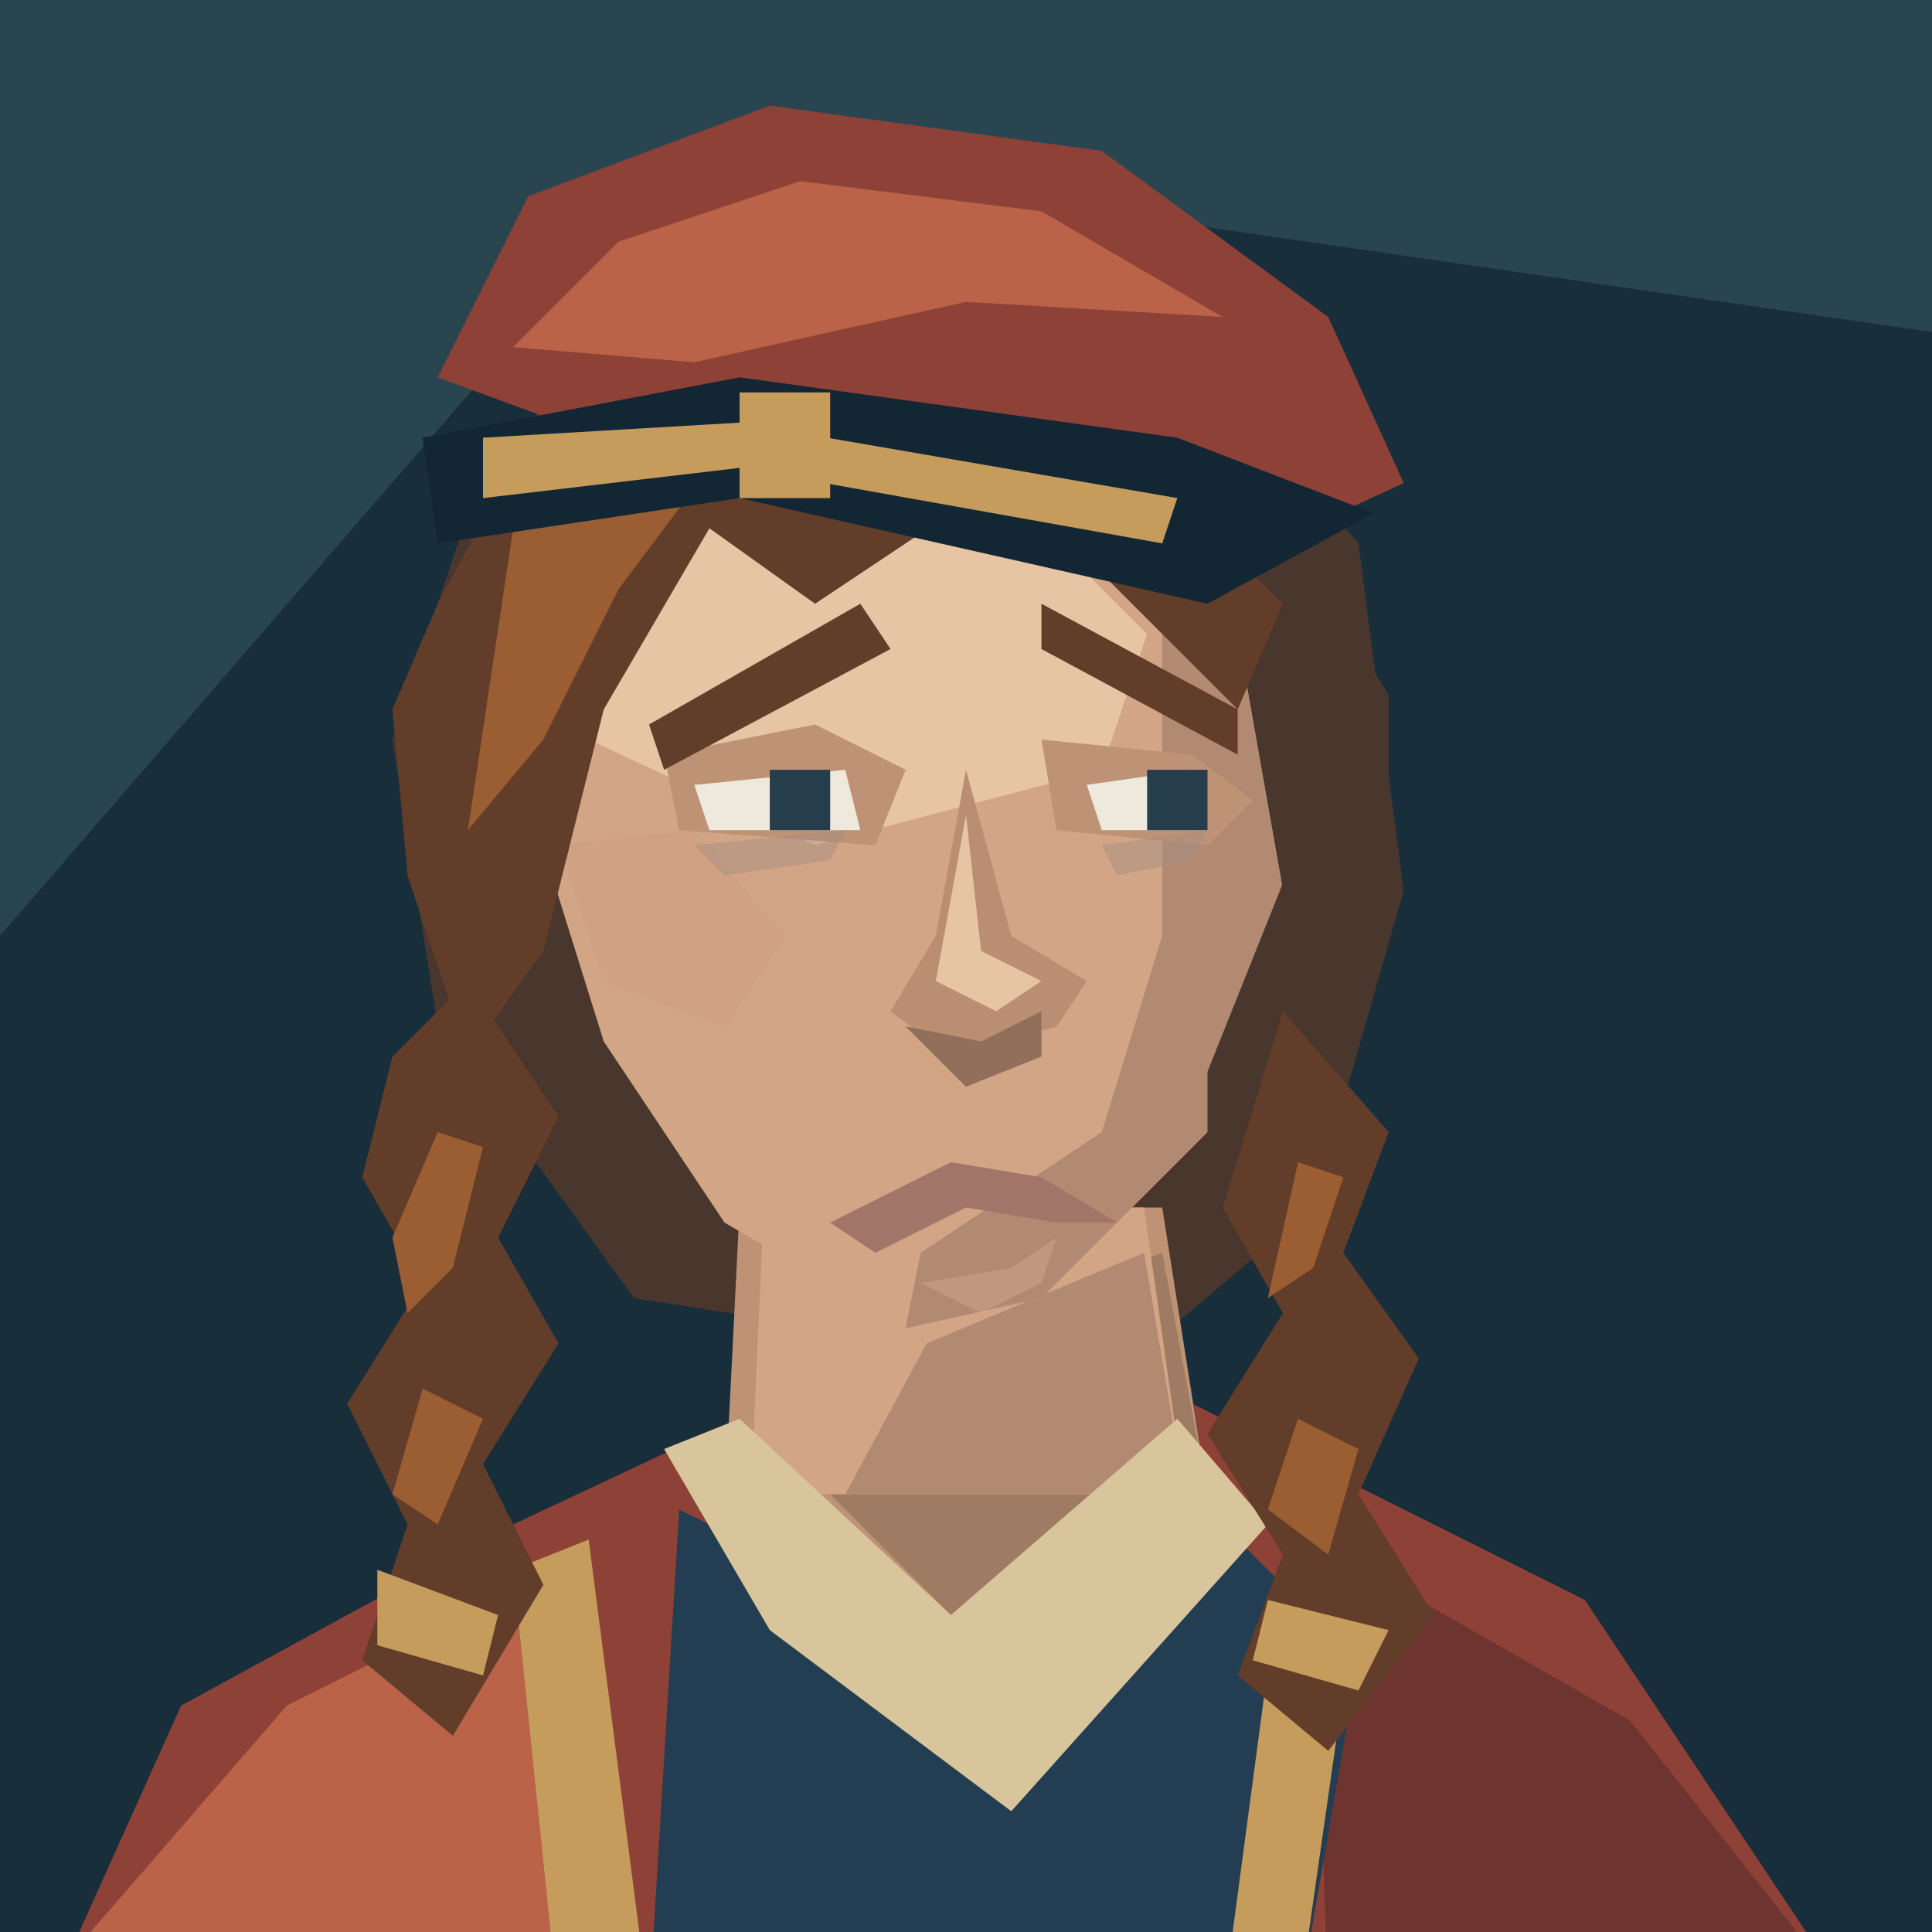
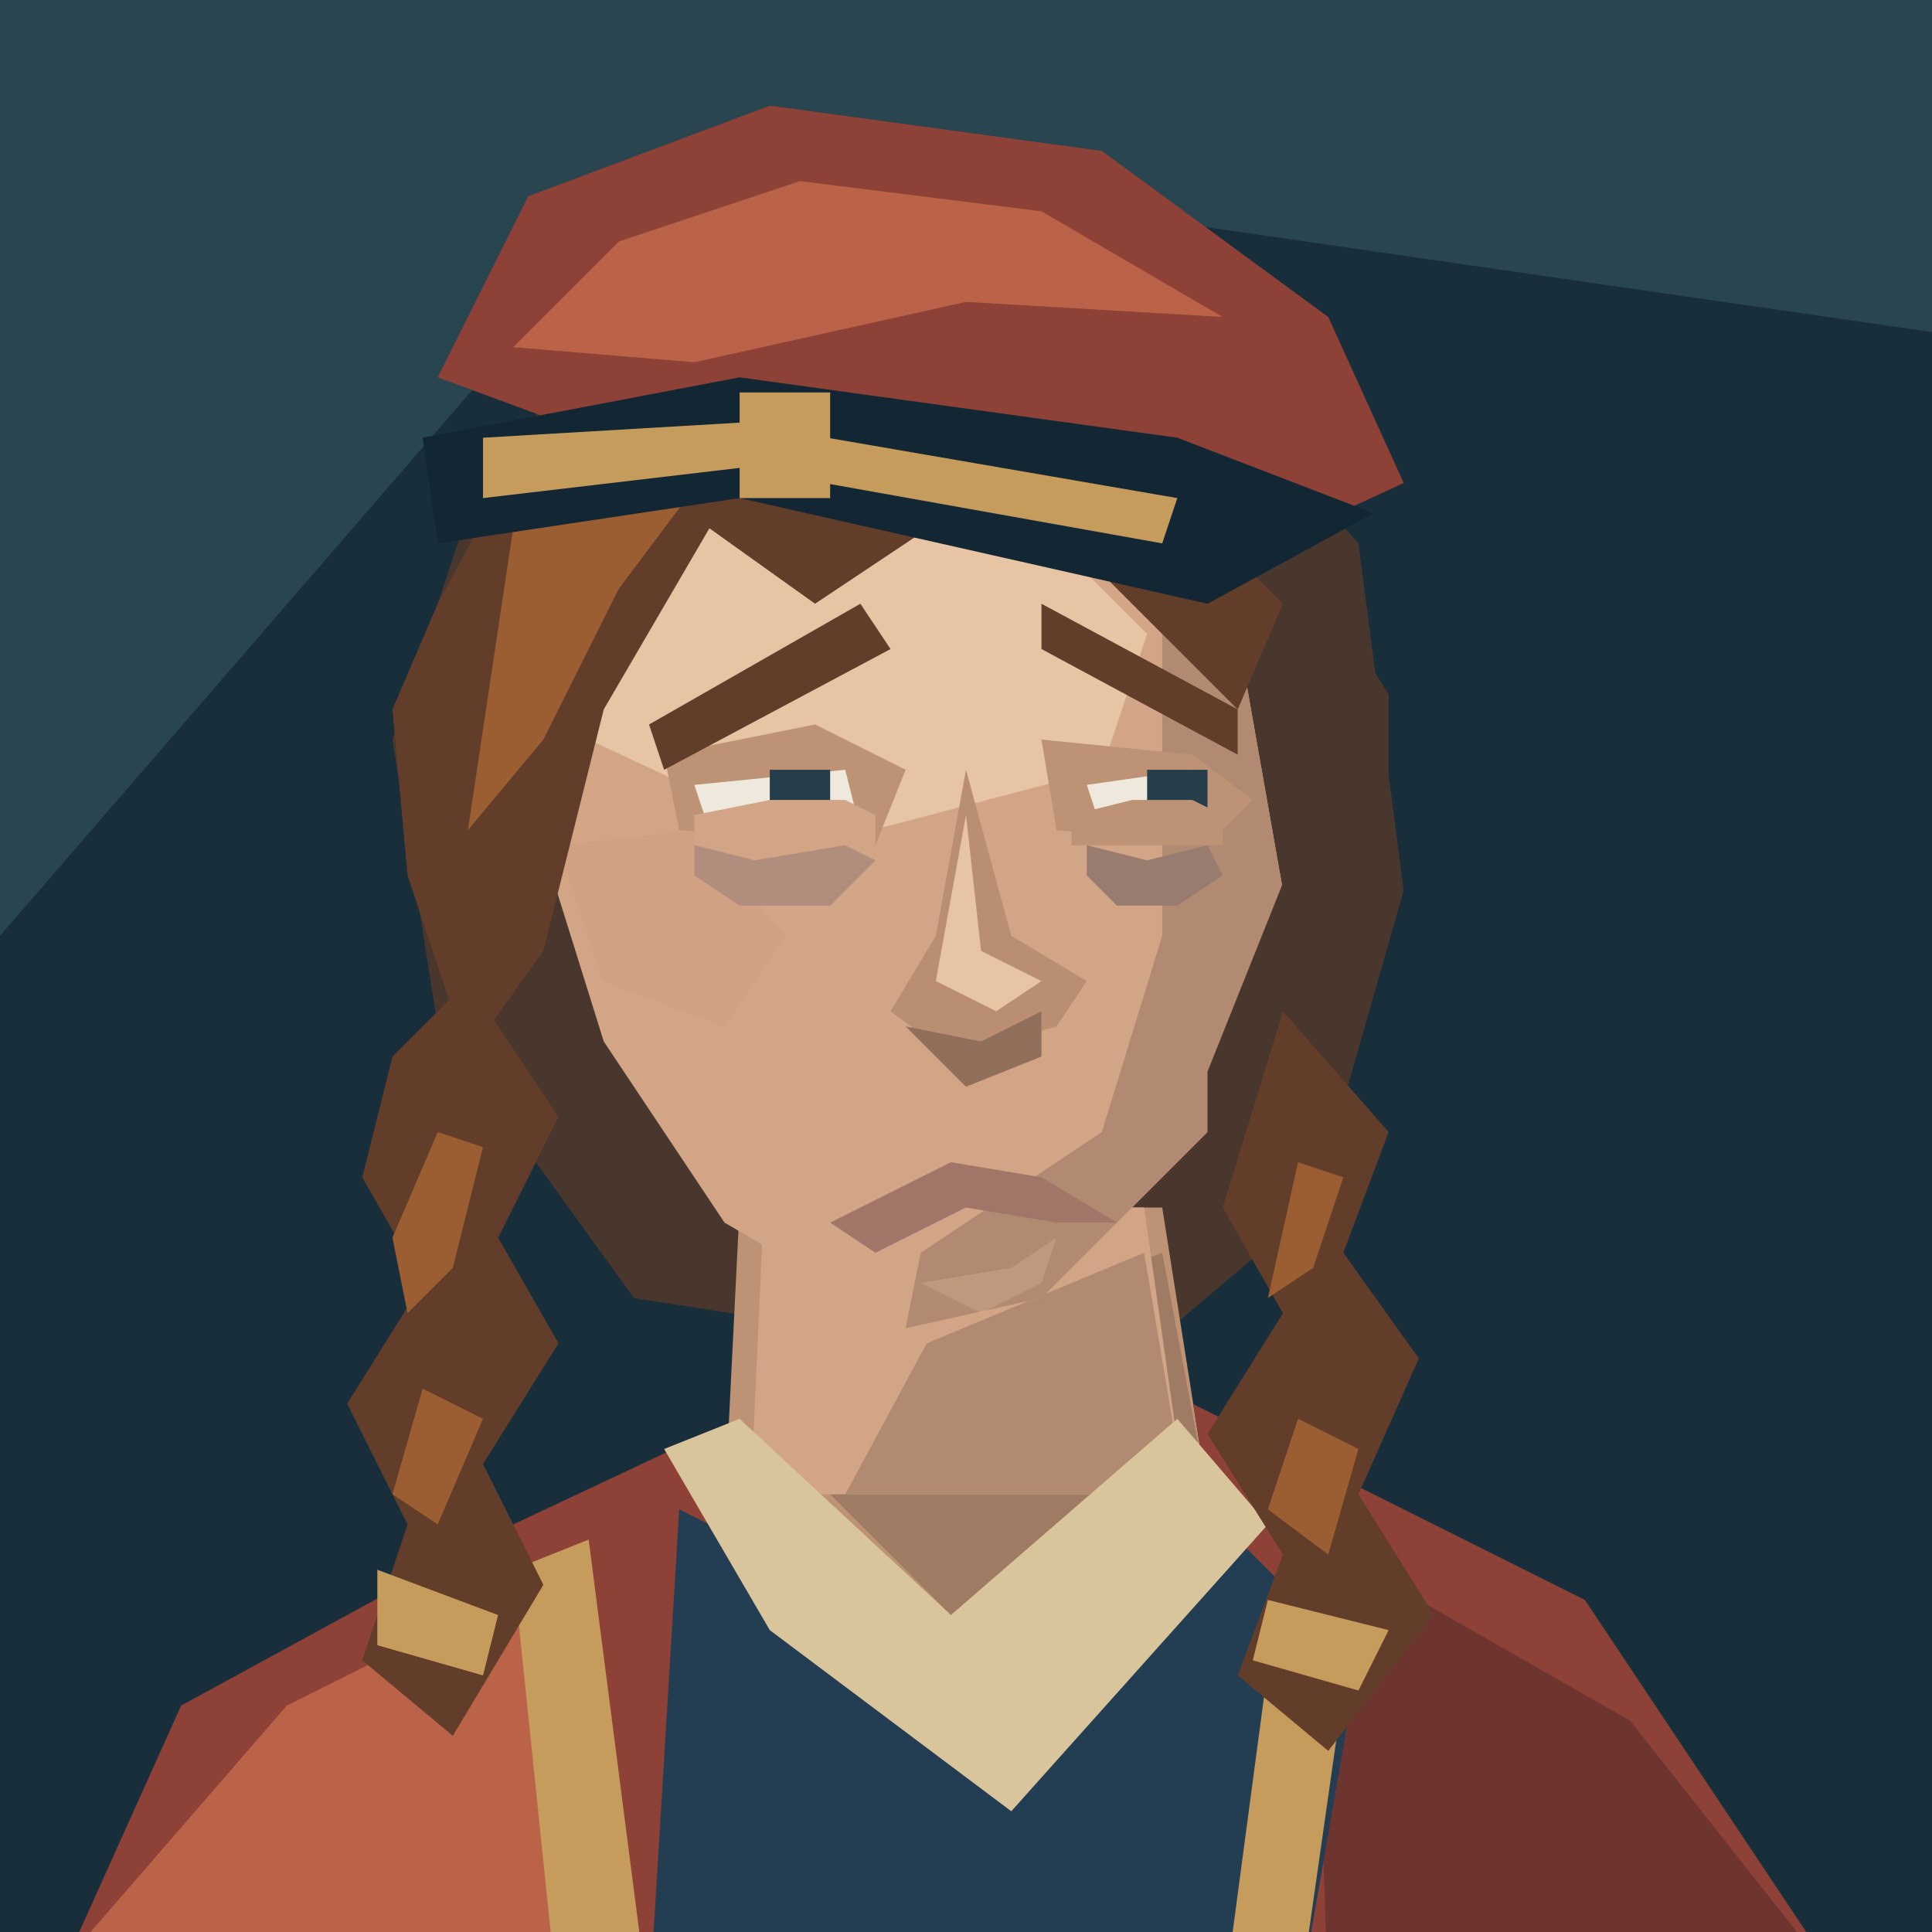
<svg xmlns="http://www.w3.org/2000/svg" width="128" height="128" viewBox="0 0 128 128">
  <path d="M0 0H128V128H0Z" fill="#182e3b" />
  <path d="M0 0H128V22L45 10L0 62Z" fill="#294550" />
  <path d="M31 34L40 21 58 15 77 21 90 36 93 59 87 80 74 91 42 86 29 68 26 49Z" fill="#49362c" />
  <g transform="translate(0 5)" data-part="neck">
    <path d="M49 75L48 95 64 106 80 94 77 75Z" fill="#bd9275" />
    <path d="M61 84L77 78 80 94 65 104 55 94Z" fill="#a07b63" />
  </g>
  <g data-part="neck-root">
    <polygon points="50.60,80 49.74,99 78.50,99 78.50,99 75.80,80" fill="#d1a585" />
    <polygon points="61.40,89 75.80,83 78.50,99 78.50,99 56.00,99 56.00,99" fill="#b18a71" />
  </g>
  <g transform="translate(0 5)" data-part="clothing">
    <defs>
      <clipPath id="shoulder-neckline" clipPathUnits="userSpaceOnUse">
        <path d="M0 0H128V160H0Z M49 75L48 95 64 106 80 94 77 75Z" clip-rule="evenodd" />
      </clipPath>
    </defs>
    <g clip-path="url(#shoulder-neckline)">
      <path d="M3 128L12 108 34 96 51 88H79L105 101 123 128Z" fill="#8e4136" />
      <path d="M6 123L19 108 37 99 43 128Z" fill="#ba6348" />
      <path d="M87 97L108 109 123 128H88Z" fill="#6e3430" />
    </g>
    <path d="M45 95L61 103 79 94 90 105 86 128H43Z" fill="#233d52" />
    <path d="M44 91L49 89 63 102 78 89 84 96 67 115 51 103Z" fill="#d8c59b" />
    <path d="M34 99L39 97 43 128H37Z M85 98L90 100 86 128H81Z" fill="#c69c5c" />
  </g>
  <path d="M40 33L54 26 71 30 82 42 85 59 80 75 69 86 60 88 48 81 40 69 35 53 35 44Z" fill="#d1a585" />
  <path d="M41 35L54 30 67 33 76 42 73 51 54 56 39 49 37 43Z" fill="#e6c4a4" />
  <path d="M77 35L82 42 85 59 80 75 69 86 60 88 61 83 73 75 77 62Z" fill="#b18a71" />
  <path d="M37 56L46 55 52 62 48 68 40 65Z" fill="#d0a183" />
  <path d="M44 50L54 48 60 51 58 56 45 55Z M69 49L79 50 83 53 80 56 70 55Z" fill="#bd9275" />
  <path d="M43 48L57 40 59 43 44 51Z M69 40L82 47V50L69 43Z" fill="#623d29" />
  <path d="M46 52L56 51 57 55H47Z M72 52L79 51 80 55H73Z" fill="#eee9dc" />
  <path d="M51 51H55V55H51Z M76 51H80V55H76Z" fill="#263e4b" />
-   <path data-part="under-eye-fatigue" d="M46 56L56 55 55 57 48 58Z M73 56L80 55 79 57 74 58Z" fill="#a58b83" opacity=".45" />
+   <g data-part="raised-lower-eyelids">
+     <path d="M46 54L51 53 56 53 58 54 58 56H46Z" fill="#d1a585" />
+     <path d="M71 54L75 53 79 53 81 54 81 56H71Z" fill="#bd9275" />
+   </g>
+   <g data-part="under-eye-fatigue">
+     <path d="M46 56L50 57 56 56 58 57 55 60 49 60 46 58Z" fill="#b18d7e" />
+     <path d="M72 56L76 57 80 56 81 58 78 60 74 60 72 58Z" fill="#997c70" />
+   </g>
  <path d="M64 51L62 62 59 67 63 70 70 68 72 65 67 62Z" fill="#b98e72" />
  <path d="M64 54L65 63 69 65 66 67 62 65Z" fill="#e6c4a4" />
  <path d="M60 68L65 69 69 67 69 70 64 72Z" fill="#916f5b" />
  <path d="M55 81L63 77 69 78 74 81 70 81 64 80 58 83Z" fill="#a17568" />
  <path d="M61 85L67 84 70 82 69 85 65 87Z" fill="#e6c4a4" data-part="chin-highlight" opacity=".25" />
  <path d="M29 40L36 27 47 22 60 23 74 29 85 40 82 47 72 37 63 34 54 40 47 35 40 47 36 63 31 70 27 58 26 47Z" fill="#623d29" />
  <path d="M34 35L41 28 48 26 57 27 47 31 41 39 36 49 31 55Z" fill="#9b5d32" />
  <path d="M85 35L92 46 92 62 85 78 80 82 80 71 86 56Z" fill="#49362c" />
  <path d="M31 65L37 74 33 82 37 89 32 97 36 105 30 115 24 110 27 101 23 93 28 85 24 78 26 70Z M85 67L92 75 89 83 94 90 90 99 95 107 88 116 82 111 85 103 80 95 85 87 81 80Z" fill="#623d29" />
  <path d="M29 75L32 76 30 84 27 87 26 82Z M28 92L32 94 29 101 26 99Z M86 77L89 78 87 84 84 86Z M86 94L90 96 88 103 84 100Z" fill="#9b5d32" />
  <path d="M25 104L33 107 32 111 25 109Z M84 106L92 108 90 112 83 110Z" fill="#c69c5c" />
  <path d="M29 25L35 13 51 7 73 10 88 21 93 32 80 38 48 32Z" fill="#8e4136" />
  <path d="M34 23L41 16 53 12 69 14 81 21 64 20 46 24Z" fill="#ba6348" />
  <path d="M28 29L49 25 78 29 91 34 80 40 49 33 29 36Z" fill="#122634" />
  <path d="M32 29L49 28 78 33 77 36 49 31 32 33Z M49 26H55V33H49Z" fill="#c69c5c" />
</svg>
